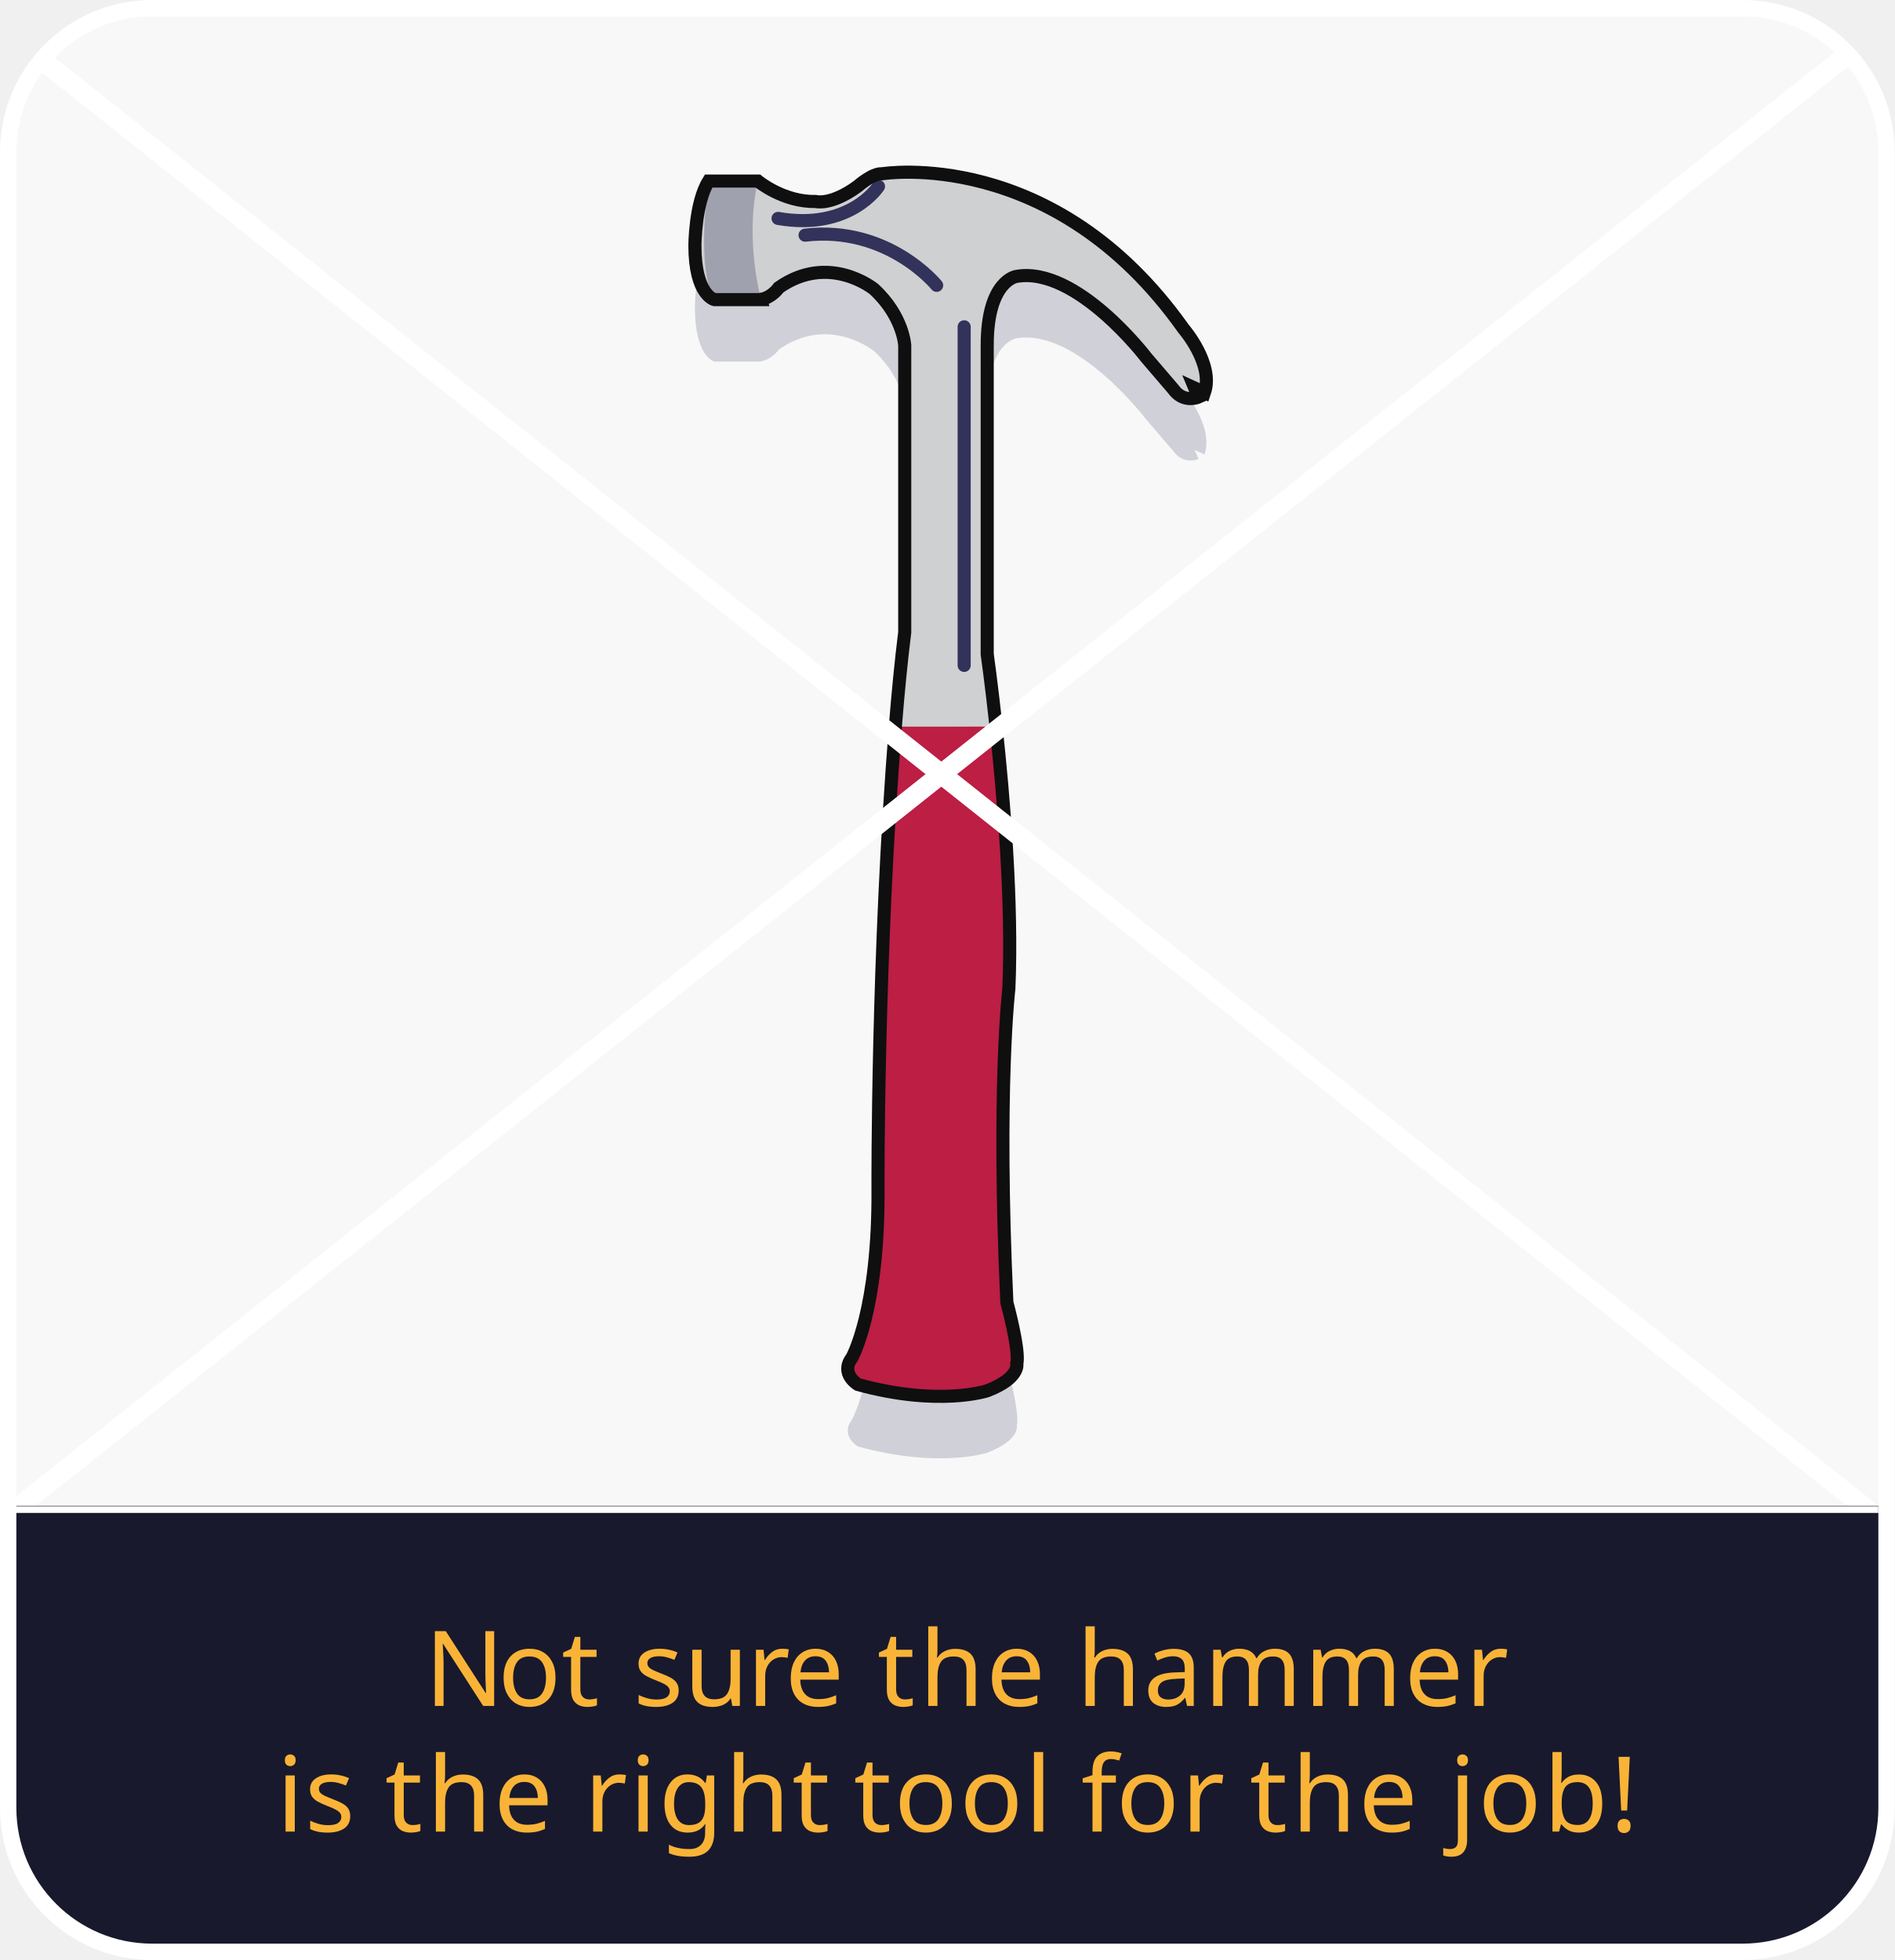
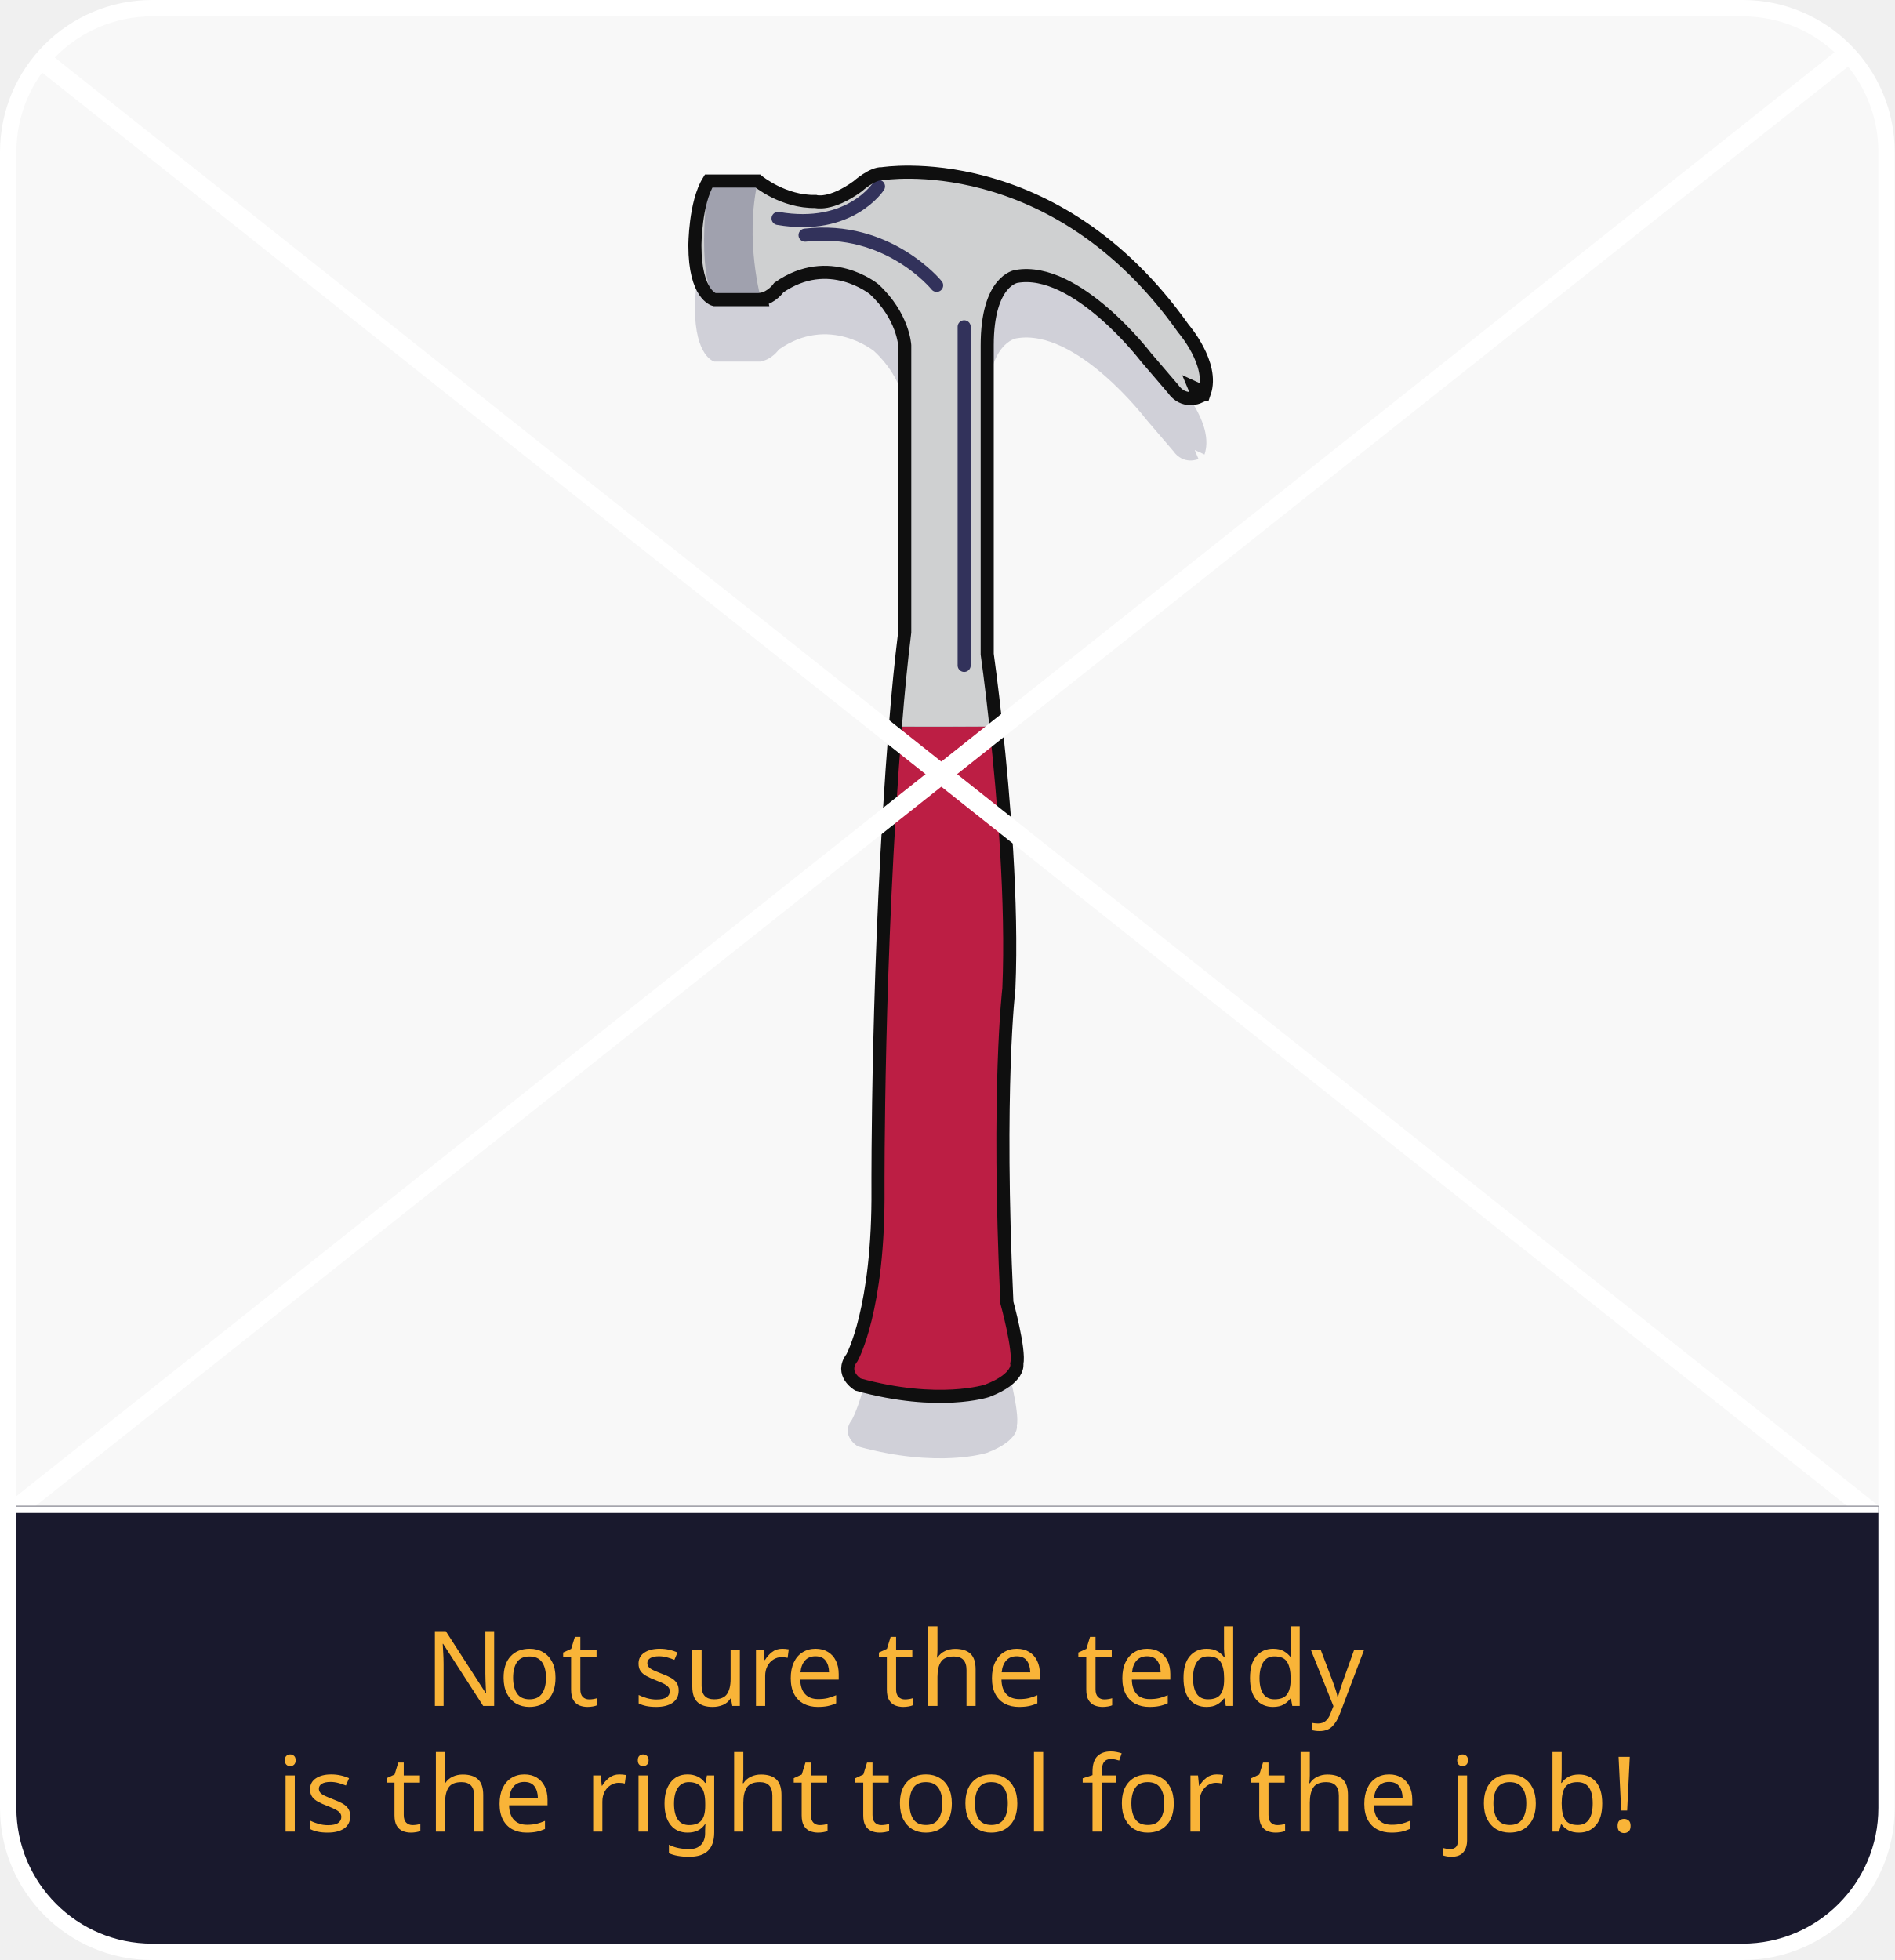
<svg xmlns="http://www.w3.org/2000/svg" viewBox="0 0 578.93 598.9">
  <defs>
    <style>.d{letter-spacing:.03em;}.e{stroke-width:6px;}.e,.f,.g,.h,.i{fill:none;}.e,.f,.h{stroke:#fff;}.e,.f,.h,.i{stroke-miterlimit:10;}.j{letter-spacing:.02em;}.k{letter-spacing:0em;}.l{fill:#bc1e44;}.m{fill:#cfd0d1;}.n{fill:#19192d;}.o{fill:#a3a3a3;}.f{stroke-width:5px;}.p{letter-spacing:.02em;}.g{stroke:#32325b;stroke-linecap:round;stroke-linejoin:round;}.g,.i{stroke-width:4px;}.q{opacity:.2;}.q,.r{fill:#32325b;}.s{letter-spacing:.02em;}.h{stroke-width:2px;}.i{stroke:#0f0f0f;}.t{letter-spacing:0em;}.u{letter-spacing:.02em;}.v{letter-spacing:.01em;}.w{fill:#fff;opacity:.5;}.r{opacity:.3;}.x{fill:#f9b438;font-family:Gilroy-Bold, Gilroy-Bold;font-size:32px;}</style>
  </defs>
  <g id="a" />
  <g id="b">
    <g id="c">
      <g>
        <rect class="w" x=".92" y="2.5" width="573.93" height="593.9" rx="43.98" ry="43.98" />
        <path class="q" d="M361.61,119.35c-39.61-55.94-92.04-47.33-92.04-47.33-2.98-.23-7.56,3.87-7.56,3.87-8.24,5.98-12.82,4.6-12.82,4.6-9.84,.23-17.63-6.24-17.63-6.24h-15.04c-4.18,6.7-4.19,19.75-4.19,19.75,0,15.11,5.95,16.48,5.95,16.48h14.28l-.02-.09c3.33-.53,5.43-3.58,5.43-3.58,15.34-10.76,29.08,.46,29.08,.46,8.93,8.24,9.39,17.17,9.39,17.17v87.67c-1.09,8.76-2.04,18.47-2.86,28.75v.11c-5.6,70.02-5.31,141.07-5.31,141.07,.31,37.05-7.94,51.73-7.94,51.73-3.77,4.95,1.83,8.22,1.83,8.22,24.73,6.81,39.47,1.91,39.47,1.91,10.09-3.87,9.07-8.27,9.07-8.27,.92-4.29-3.05-18.68-3.05-18.68-3.05-65.52,.61-95.95,.61-95.95,1.13-26.34-1.63-58.88-3.93-80.07,0-.02,0-.04,0-.06-1.44-13.26-2.69-22.06-2.69-22.06V124.44c0-19.92,8.93-21.06,8.93-21.06,18.32-3.21,39.61,24.73,39.61,24.73l8.24,9.62c3.21,4.58,7.78,2.52,7.78,2.52l-1.15-2.75,2.98,1.37c2.98-8.7-6.41-19.52-6.41-19.52Z" />
        <g>
          <path class="m" d="M361.61,100.42c-39.61-55.94-92.04-47.33-92.04-47.33-2.98-.23-7.56,3.87-7.56,3.87-8.24,5.98-12.82,4.6-12.82,4.6-9.84,.23-17.63-6.24-17.63-6.24h-15.04c-4.18,6.7-4.19,19.75-4.19,19.75,0,15.11,5.95,16.48,5.95,16.48h13.28c3.89,0,6.41-3.66,6.41-3.66,15.34-10.76,29.08,.46,29.08,.46,8.93,8.24,9.39,17.17,9.39,17.17v87.67c-1.09,8.76-2.04,18.47-2.86,28.75h30.74c-1.44-13.26-2.69-22.06-2.69-22.06V105.52c0-19.92,8.93-21.06,8.93-21.06,18.32-3.21,39.61,24.73,39.61,24.73l8.24,9.62c3.2,4.58,7.78,2.52,7.78,2.52l-1.14-2.75,2.98,1.37c2.98-8.7-6.41-19.52-6.41-19.52Z" />
          <path class="r" d="M216.52,55.32c-3.95,29.14,1.76,36.23,1.76,36.23h14.28s-5.12-18.12-1-36.23h-15.04Z" />
          <path class="g" d="M237.74,66.74c21.98,3.82,30.68-9.78,30.68-9.78" />
          <path class="g" d="M245.99,71.86c25.41-2.98,40.2,15.33,40.2,15.33" />
          <path class="l" d="M273.57,222.05c-5.59,70.02-5.31,141.07-5.31,141.07,.31,37.05-7.94,51.73-7.94,51.73-3.77,4.95,1.83,8.22,1.83,8.22,24.73,6.81,39.47,1.91,39.47,1.91,10.09-3.87,9.07-8.27,9.07-8.27,.92-4.29-3.05-18.68-3.05-18.68-3.05-65.52,.61-95.95,.61-95.95,1.13-26.34-1.63-58.88-3.93-80.07-8.46,.05-21.09,.1-30.75,.05Z" />
          <path class="o" d="M273.57,222.05c9.66,.05,22.29,0,30.75-.05v-.06h-30.74s0,.07,0,.11Z" />
          <line class="g" x1="294.6" y1="99.86" x2="294.6" y2="203.32" />
        </g>
        <path class="i" d="M361.61,100.42c-39.61-55.94-92.04-47.33-92.04-47.33-2.98-.23-7.56,3.87-7.56,3.87-8.24,5.98-12.82,4.6-12.82,4.6-9.84,.23-17.63-6.24-17.63-6.24h-15.04c-4.18,6.7-4.19,19.75-4.19,19.75,0,15.11,5.95,16.48,5.95,16.48h14.28l-.02-.09c3.33-.53,5.43-3.58,5.43-3.58,15.34-10.76,29.08,.46,29.08,.46,8.93,8.24,9.39,17.17,9.39,17.17v87.67c-1.09,8.76-2.04,18.47-2.86,28.75v.11c-5.6,70.02-5.31,141.07-5.31,141.07,.31,37.05-7.94,51.73-7.94,51.73-3.77,4.95,1.83,8.22,1.83,8.22,24.73,6.81,39.47,1.91,39.47,1.91,10.09-3.87,9.07-8.27,9.07-8.27,.92-4.29-3.05-18.68-3.05-18.68-3.05-65.52,.61-95.95,.61-95.95,1.13-26.34-1.63-58.88-3.93-80.07,0-.02,0-.04,0-.06-1.44-13.26-2.69-22.06-2.69-22.06V105.52c0-19.92,8.93-21.06,8.93-21.06,18.32-3.21,39.61,24.73,39.61,24.73l8.24,9.62c3.21,4.58,7.78,2.52,7.78,2.52l-1.15-2.75,2.98,1.37c2.98-8.7-6.41-19.52-6.41-19.52Z" />
        <line class="e" x1="565.15" y1="16.14" x2="4.63" y2="461.29" />
        <line class="e" x1="13.81" y1="19.1" x2="574.33" y2="464.24" />
        <path class="n" d="M576.43,460.13v92.28c0,24.29-19.69,43.98-43.98,43.98H46.48c-24.29,0-43.98-19.69-43.98-43.98v-92.28" />
        <rect class="f" x="2.5" y="2.5" width="573.93" height="593.9" rx="43.98" ry="43.98" />
        <line class="h" x1="2.5" y1="461.29" x2="573.93" y2="461.29" />
        <text class="x" transform="translate(129.77 521.26)">
          <tspan class="j" x="0" y="0">N</tspan>
          <tspan class="v" x="22.34" y="0">o</tspan>
          <tspan class="j" x="41.79" y="0">t </tspan>
          <tspan class="u" x="63.71" y="0">s</tspan>
          <tspan class="d" x="79.23" y="0">u</tspan>
          <tspan class="t" x="98.5" y="0">r</tspan>
          <tspan class="d" x="110.08" y="0">e </tspan>
          <tspan class="s" x="138.27" y="0">t</tspan>
-           <tspan class="j" x="151.14" y="0">he hammer</tspan>
+           <tspan class="j" x="151.14" y="0">he teddy</tspan>
          <tspan class="p" x="-45.23" y="38.4">i</tspan>
          <tspan class="j" x="-36.65" y="38.4">s </tspan>
          <tspan class="s" x="-12.17" y="38.4">t</tspan>
          <tspan class="j" x=".69" y="38.4">he right </tspan>
          <tspan class="k" x="131.06" y="38.4">t</tspan>
          <tspan class="j" x="143.44" y="38.4">ool </tspan>
          <tspan class="t" x="200.56" y="38.4">f</tspan>
          <tspan class="j" x="211.25" y="38.4">or </tspan>
          <tspan class="s" x="252.05" y="38.4">t</tspan>
          <tspan class="j" x="264.91" y="38.4">he job!</tspan>
        </text>
      </g>
    </g>
  </g>
</svg>
